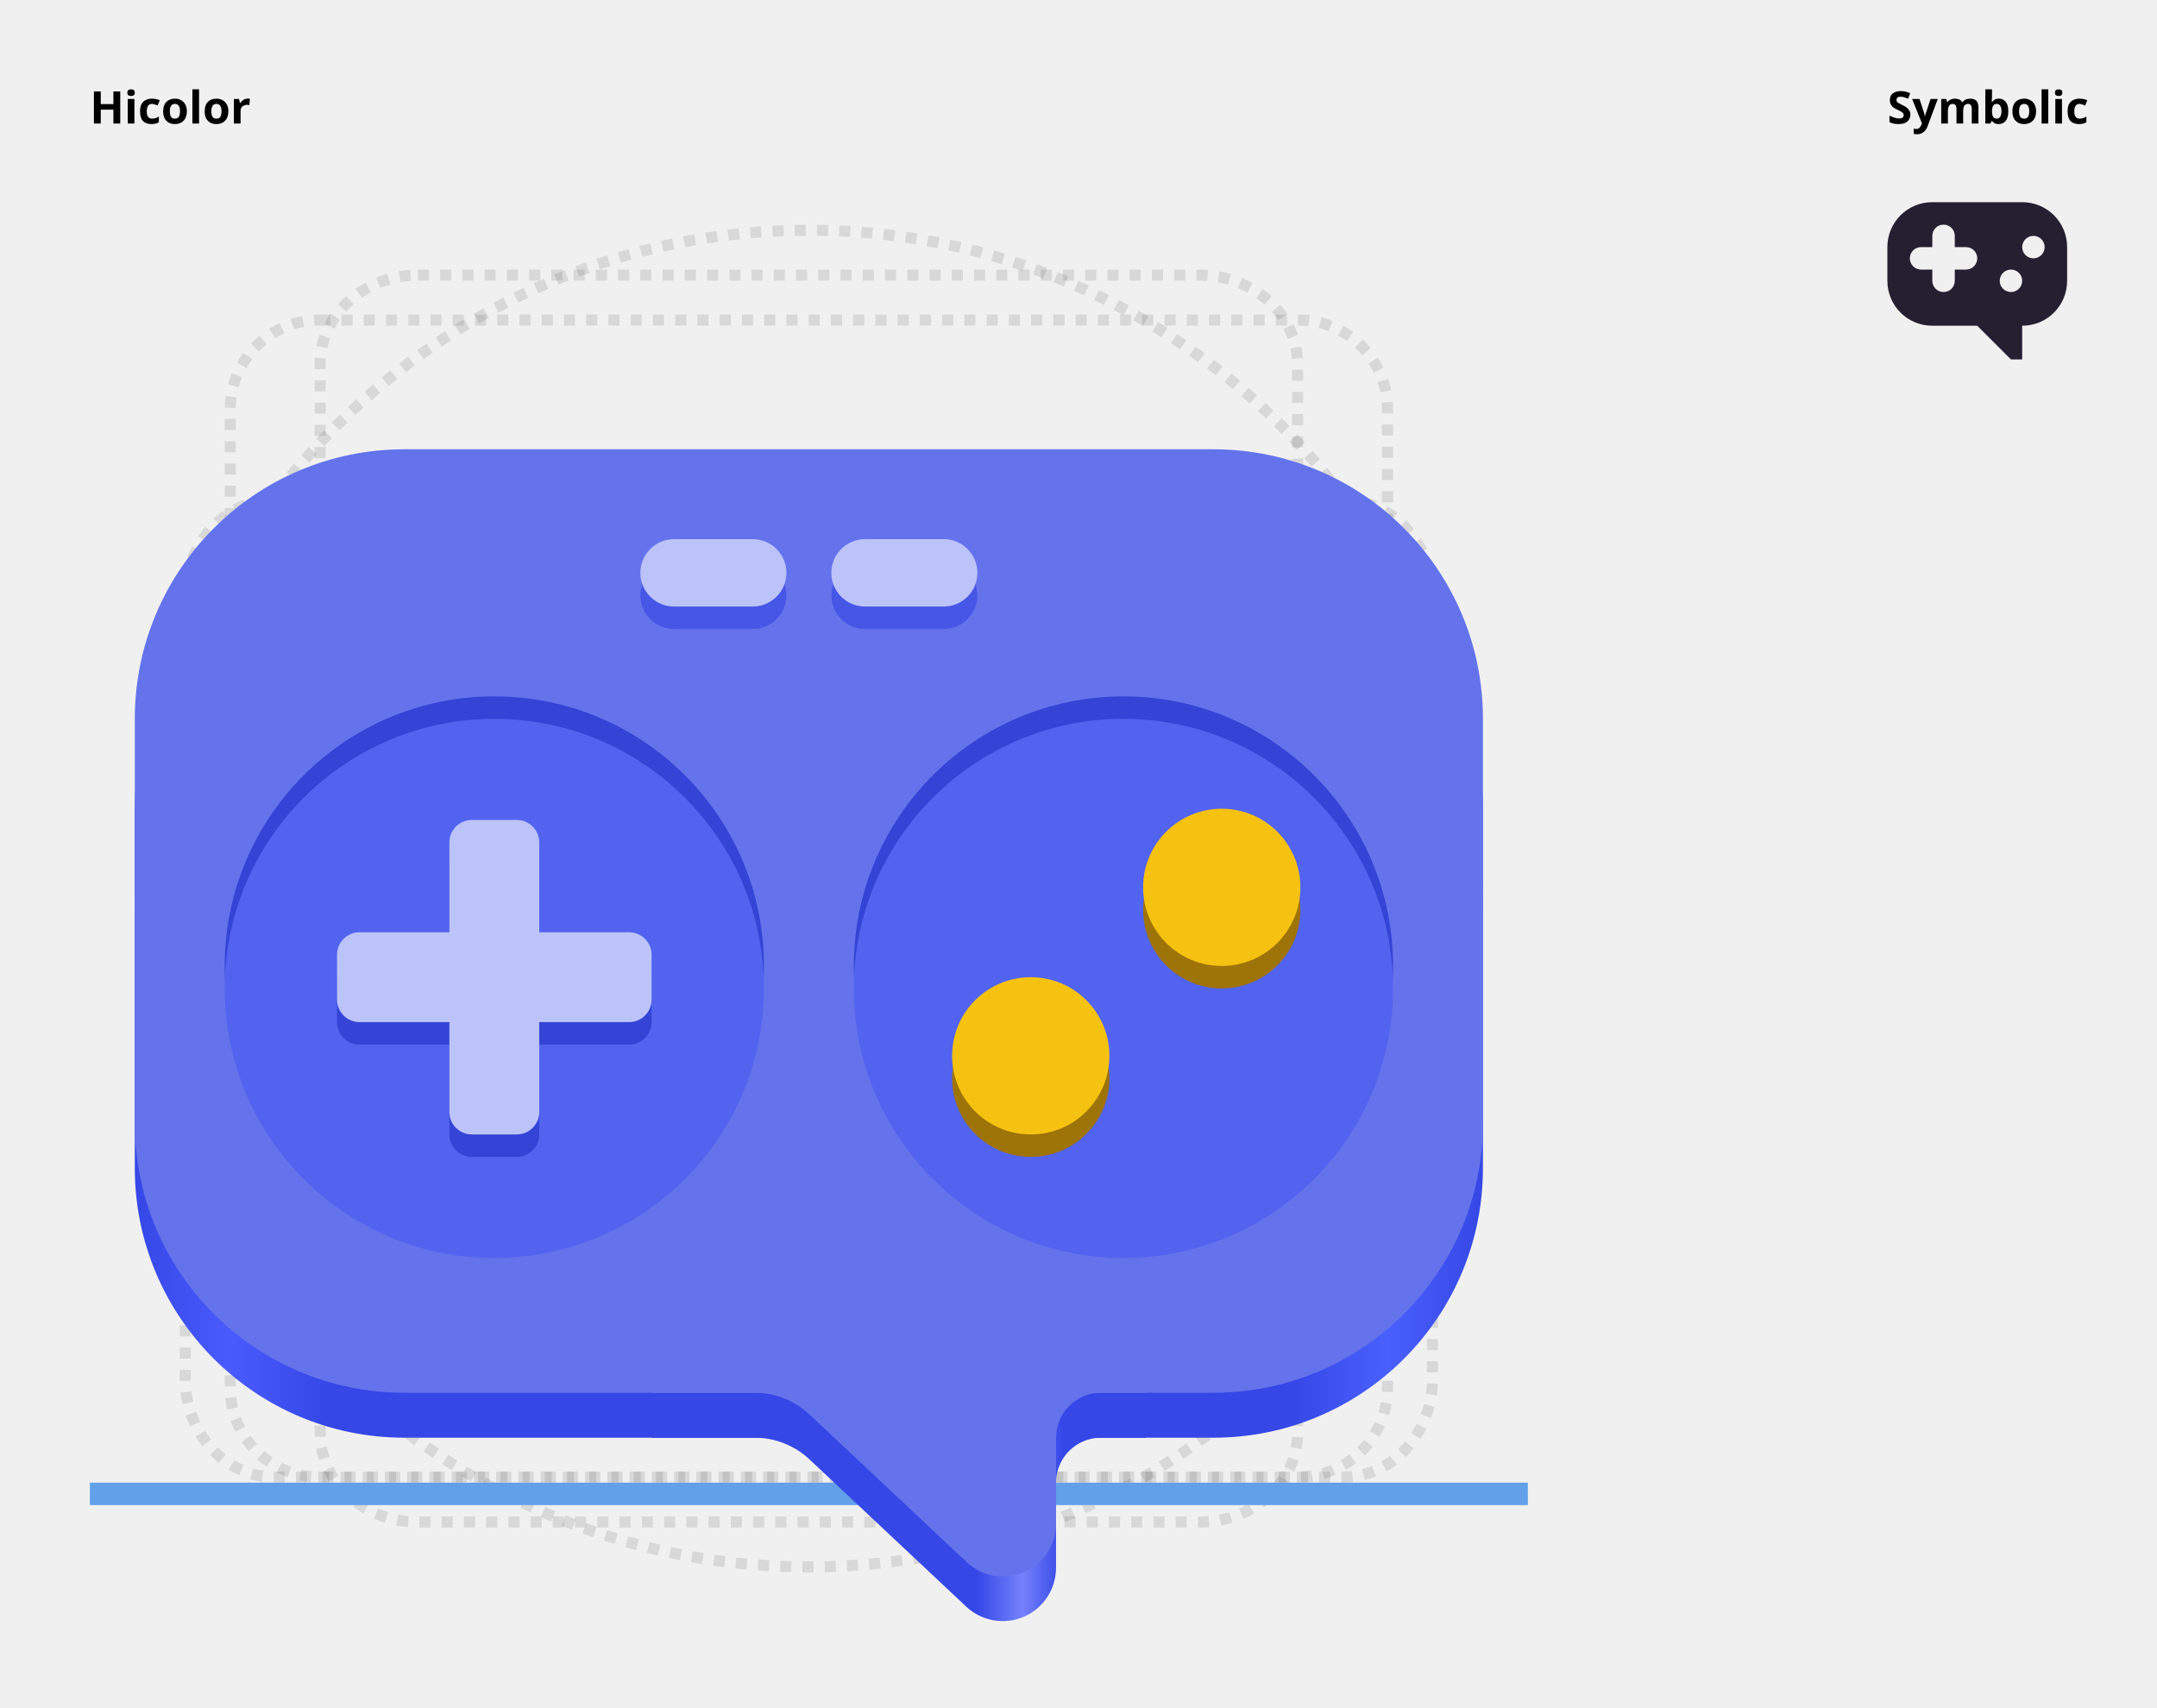
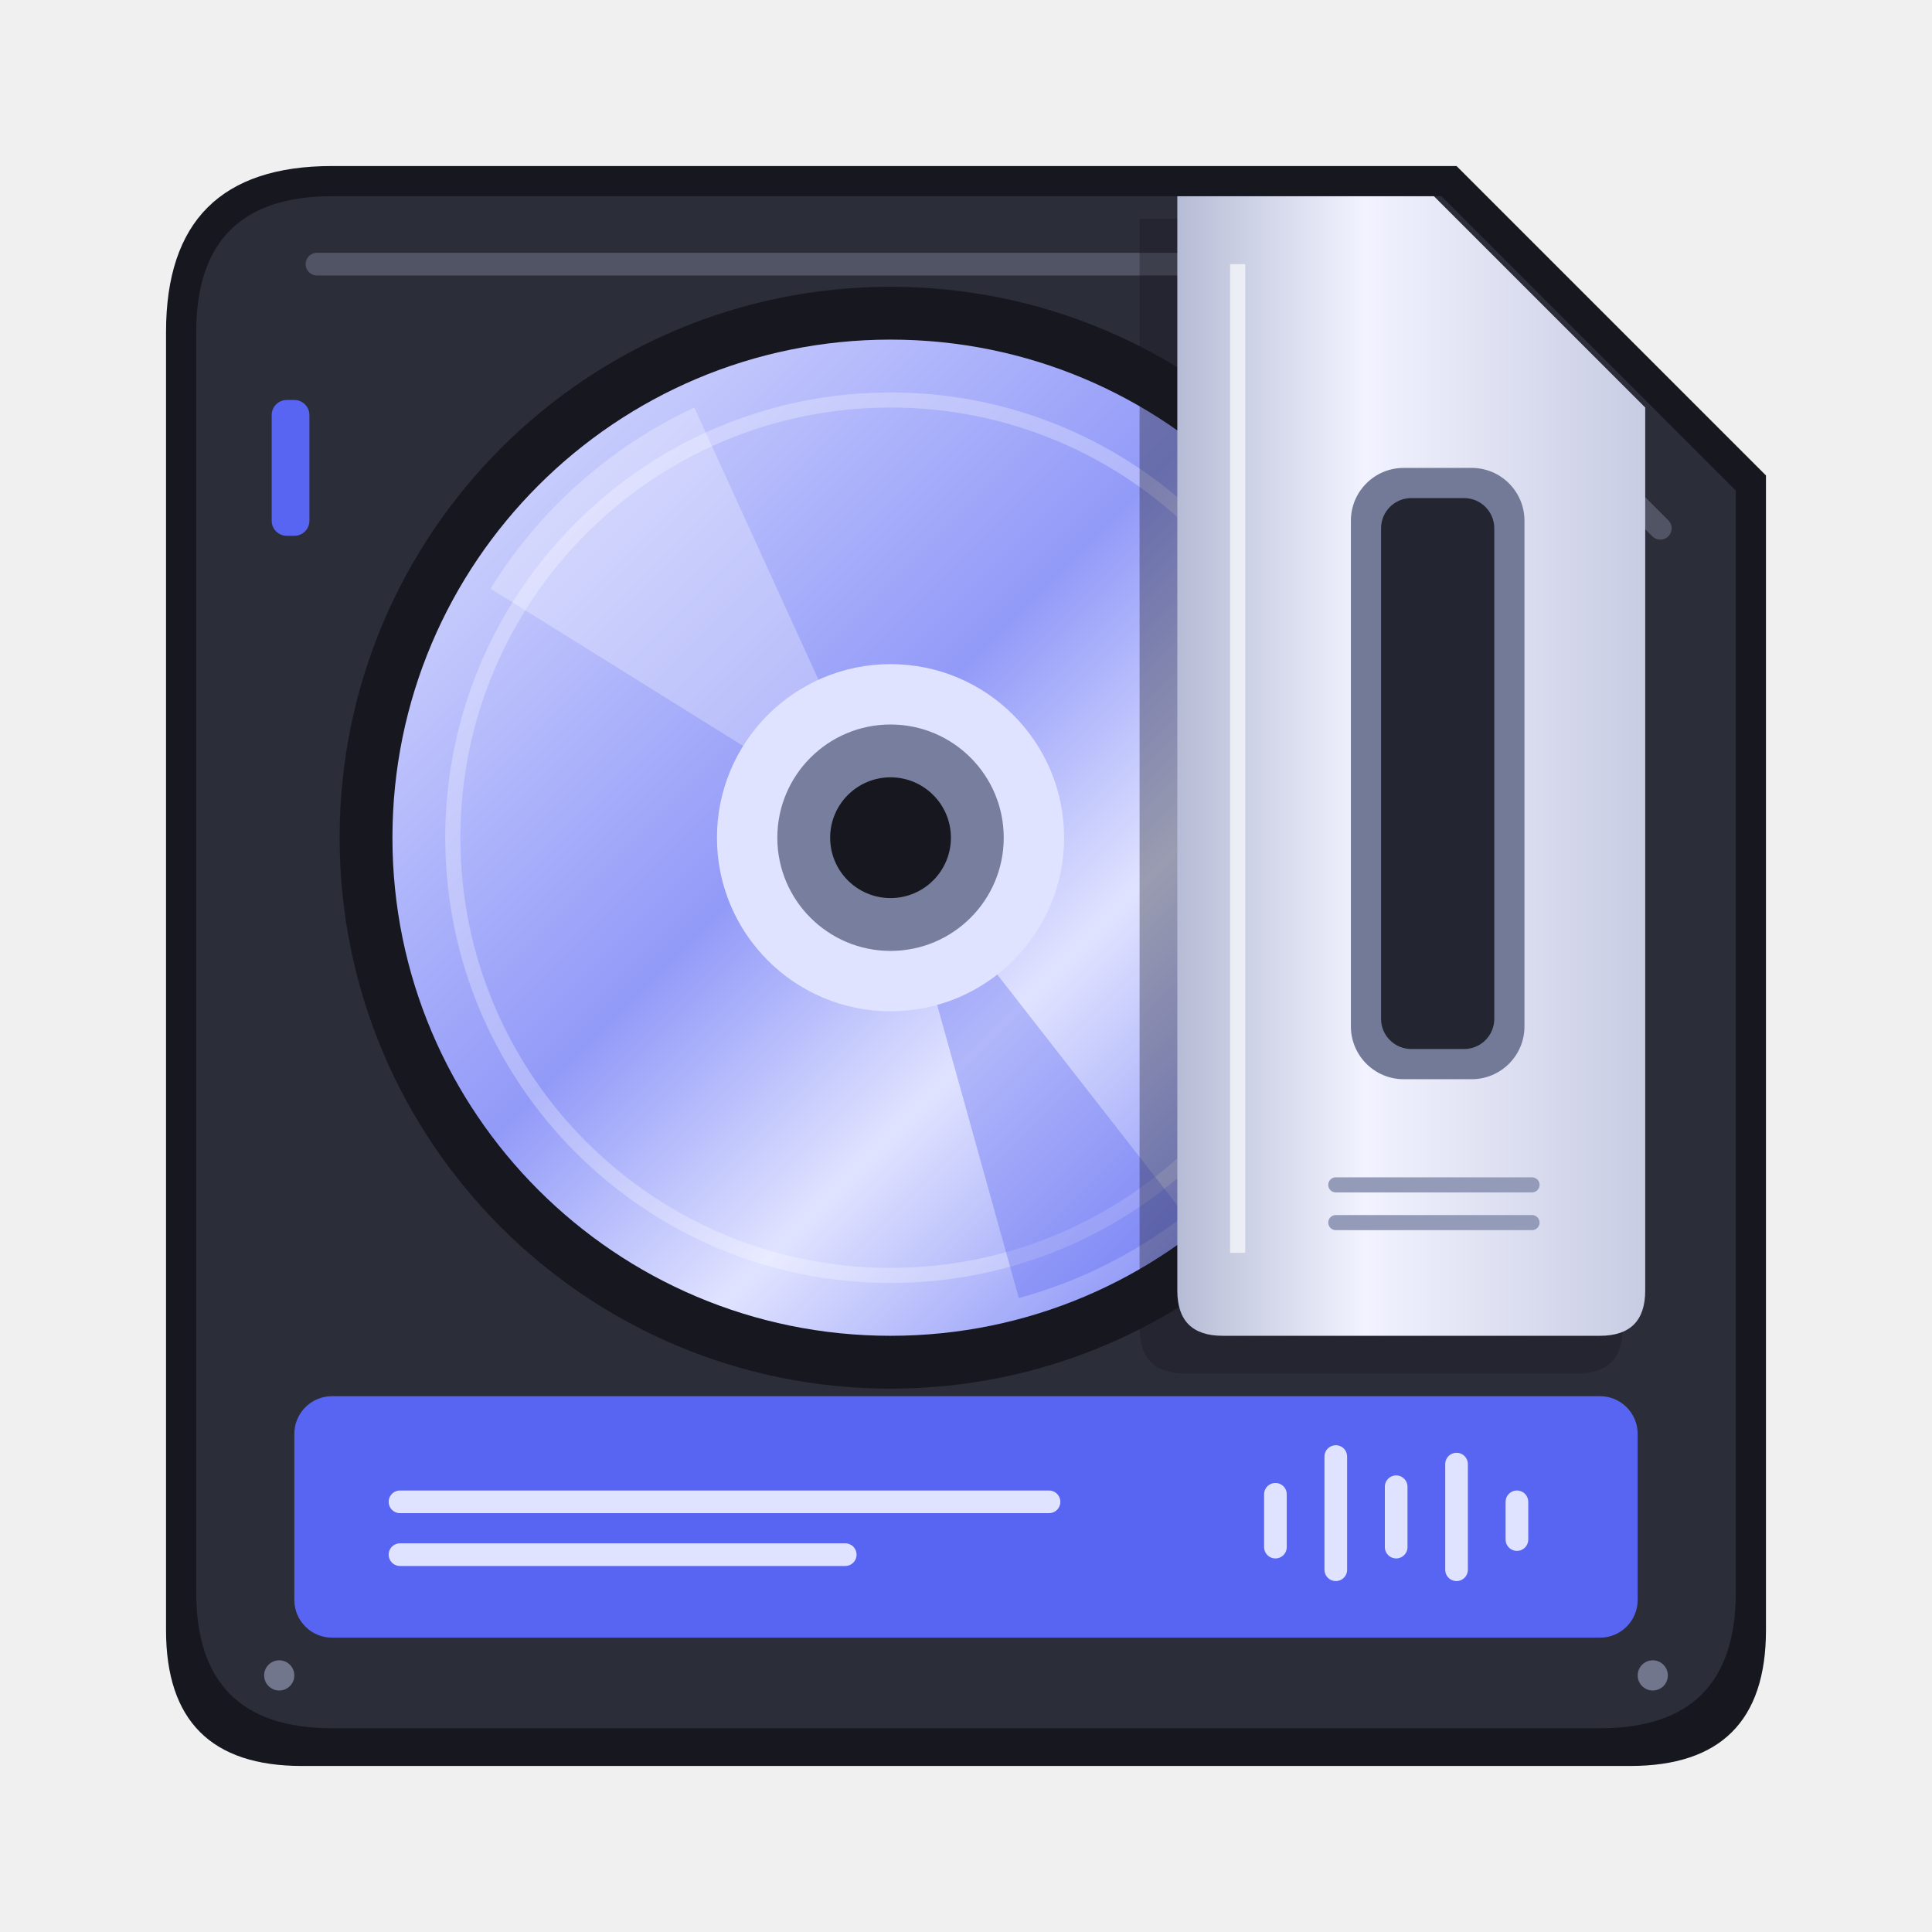
- <svg xmlns="http://www.w3.org/2000/svg" xmlns:xlink="http://www.w3.org/1999/xlink" width="192" height="152" id="svg11300" version="1.0" style="display:inline;enable-background:new" viewBox="0 0 192 152" xml:space="preserve">
-   <defs id="defs3">
-     <linearGradient id="linearGradient31">
-       <stop style="stop-color:#3547e6;stop-opacity:1;" offset="0" id="stop29" />
-       <stop style="stop-color:#7582fd;stop-opacity:1;" offset="0.469" id="stop30" />
-       <stop style="stop-color:#3547e6;stop-opacity:1;" offset="1" id="stop31" />
+ <svg xmlns="http://www.w3.org/2000/svg" width="256" height="256" viewBox="0 0 256 256" role="img" aria-labelledby="title desc">
+   <defs>
+     <linearGradient id="disc" x1="0" y1="0" x2="1" y2="1">
+       <stop stop-color="#E0E3FF" />
+       <stop offset=".45" stop-color="#929AF8" />
+       <stop offset=".65" stop-color="#E0E3FF" />
+       <stop offset="1" stop-color="#5865F2" />
    </linearGradient>
-     <linearGradient id="linearGradient29">
-       <stop style="stop-color:#3547e6;stop-opacity:1;" offset="0" id="stop23" />
-       <stop style="stop-color:#4960fd;stop-opacity:1;" offset="0.071" id="stop24" />
-       <stop style="stop-color:#3547e6;stop-opacity:1;" offset="0.143" id="stop25" />
-       <stop style="stop-color:#3547e6;stop-opacity:1;" offset="0.857" id="stop26" />
-       <stop style="stop-color:#495bfd;stop-opacity:1;" offset="0.929" id="stop27" />
-       <stop style="stop-color:#3547e6;stop-opacity:1;" offset="1" id="stop28" />
+     <linearGradient id="metal" x1="0" y1="0" x2="1" y2="0">
+       <stop stop-color="#B6BCD5" />
+       <stop offset=".4" stop-color="#F2F3FF" />
+       <stop offset="1" stop-color="#C8CCE3" />
    </linearGradient>
-     <linearGradient xlink:href="#linearGradient29" id="linearGradient1" gradientUnits="userSpaceOnUse" gradientTransform="matrix(1.153846,0,0,0.9523785,55.76923,27.52449)" x1="8" y1="244" x2="112" y2="244" />
-     <linearGradient xlink:href="#linearGradient31" id="linearGradient2" gradientUnits="userSpaceOnUse" x1="31.463" y1="285.997" x2="39" y2="285.997" />
-     <linearGradient xlink:href="#linearGradient29" id="linearGradient32" gradientUnits="userSpaceOnUse" gradientTransform="matrix(1.153846,0,0,0.9523785,-133.2308,13.52449)" x1="8" y1="244" x2="112" y2="244" />
-     <linearGradient xlink:href="#linearGradient31" id="linearGradient33" gradientUnits="userSpaceOnUse" x1="31.463" y1="285.997" x2="39" y2="285.997" />
-     <linearGradient xlink:href="#linearGradient29" id="linearGradient80" gradientUnits="userSpaceOnUse" gradientTransform="matrix(1.153846,0,0,0.9523785,-133.2308,13.52449)" x1="8" y1="244" x2="112" y2="244" />
-     <linearGradient xlink:href="#linearGradient31" id="linearGradient81" gradientUnits="userSpaceOnUse" x1="31.463" y1="285.997" x2="39" y2="285.997" />
-     <linearGradient xlink:href="#linearGradient29" id="linearGradient58" gradientUnits="userSpaceOnUse" gradientTransform="matrix(1.153846,0,0,0.9523785,-133.2308,13.52449)" x1="8" y1="244" x2="112" y2="244" />
-     <linearGradient xlink:href="#linearGradient31" id="linearGradient59" gradientUnits="userSpaceOnUse" x1="31.463" y1="285.997" x2="39" y2="285.997" />
  </defs>
-   <g id="layer1" style="display:inline" transform="translate(8,-156)">
-     <g id="layer4" style="display:inline">
-       <rect y="172" x="9.2651362e-08" height="128" width="128" id="hicolor" style="display:inline;overflow:visible;visibility:visible;fill:#f0f0f0;fill-opacity:0;fill-rule:nonzero;stroke:none;stroke-width:0.5;marker:none;enable-background:accumulate" />
-       <rect style="display:inline;overflow:visible;visibility:visible;fill:#f0f0f0;fill-opacity:0;fill-rule:nonzero;stroke:none;stroke-width:0.5;marker:none;enable-background:accumulate" id="symbolic" width="16" height="16" x="160" y="172" />
-     </g>
-     <g id="layer2" style="display:inline">
-       <g style="display:inline;fill:#000000;enable-background:new" transform="matrix(7.991171,0,0,8.003641,-167.7909,-4846.078)" id="g12027" />
-       <rect style="display:inline;overflow:visible;visibility:visible;fill:#f0f0f0;fill-opacity:1;fill-rule:nonzero;stroke:none;stroke-width:0.5;marker:none;enable-background:accumulate" id="128" width="128" height="128" x="9.2651362e-08" y="172" />
-       <g id="g883" style="fill:none;fill-opacity:0.251;stroke:#a579b3;stroke-opacity:1" transform="translate(-24,24)" />
-       <g id="g900" style="fill:none;fill-opacity:0.251;stroke:#a579b3;stroke-opacity:1" transform="translate(-24,24)" />
-       <rect y="172" x="160" height="16" width="16" id="16" style="display:inline;overflow:visible;visibility:visible;fill:#f0f0f0;fill-opacity:1;fill-rule:nonzero;stroke:none;stroke-width:0.5;marker:none;enable-background:accumulate" />
-       <text xml:space="preserve" style="font-style:normal;font-variant:normal;font-weight:bold;font-stretch:normal;font-size:4px;line-height:125%;font-family:Cantarell;-inkscape-font-specification:'Cantarell, Bold';text-align:start;writing-mode:lr-tb;text-anchor:start;display:inline;fill:#000000;fill-opacity:1;stroke:none;stroke-width:0.333;enable-background:new" x="0" y="167" id="text863">
-         <tspan style="font-size:4px;stroke-width:0.333" id="tspan861" x="0" y="167">Hicolor</tspan>
-       </text>
-       <text id="text867" y="167" x="160" style="font-style:normal;font-variant:normal;font-weight:bold;font-stretch:normal;font-size:4px;line-height:125%;font-family:Cantarell;-inkscape-font-specification:'Cantarell, Bold';text-align:start;writing-mode:lr-tb;text-anchor:start;display:inline;fill:#000000;fill-opacity:1;stroke:none;stroke-width:0.333;enable-background:new" xml:space="preserve">
-         <tspan y="167" x="160" id="tspan865" style="font-size:4px;stroke-width:0.333">Symbolic</tspan>
-       </text>
-     </g>
-     <g id="layer9" style="display:inline">
-       <path id="rect28104" style="display:inline;opacity:1;fill:#241f31;fill-opacity:1;stroke-width:0.25;enable-background:new" d="M 164 174 C 161.784 174 160 175.784 160 178 L 160 181 C 160 183.216 161.784 185 164 185 L 172 185 C 174.216 185 176 183.216 176 181 L 176 178 C 176 175.784 174.216 174 172 174 L 164 174 z M 165 176 C 165.554 176 166 176.446 166 177 L 166 178 L 167 178 C 167.554 178 168 178.446 168 179 C 168 179.554 167.554 180 167 180 L 166 180 L 166 181 C 166 181.554 165.554 182 165 182 C 164.446 182 164 181.554 164 181 L 164 180 L 163 180 C 162.446 180 162 179.554 162 179 C 162 178.446 162.446 178 163 178 L 164 178 L 164 177 C 164 176.446 164.446 176 165 176 z M 173 177 A 1 1 0 0 1 174 178 A 1 1 0 0 1 173 179 A 1 1 0 0 1 172 178 A 1 1 0 0 1 173 177 z M 171 180 A 1 1 0 0 1 172 181 A 1 1 0 0 1 171 182 A 1 1 0 0 1 170 181 A 1 1 0 0 1 171 180 z " />
-       <path style="display:inline;fill:#241f31;fill-opacity:1;stroke:none;stroke-width:1px;stroke-linecap:butt;stroke-linejoin:miter;stroke-opacity:1;enable-background:new" d="m 172,184 v 4 h -1 l -4,-4 z" id="path28106" />
-     </g>
-     <g id="layer3" style="display:inline">
-       <circle cx="64" cy="236" r="59.504" id="circle2892" style="display:inline;opacity:0.1;vector-effect:none;fill:none;fill-opacity:1;stroke:#000000;stroke-width:0.99;stroke-linecap:butt;stroke-linejoin:miter;stroke-miterlimit:4;stroke-dasharray:0.99, 0.99;stroke-dashoffset:0;stroke-opacity:1;marker:none;marker-start:none;marker-mid:none;marker-end:none;paint-order:normal;enable-background:new" />
-       <rect ry="7.929" rx="8.701" y="180.495" x="20.495" height="111.01" width="87.01" id="rect2894" style="display:inline;opacity:0.1;vector-effect:none;fill:none;fill-opacity:1;stroke:#000000;stroke-width:0.99;stroke-linecap:butt;stroke-linejoin:miter;stroke-miterlimit:4;stroke-dasharray:0.99, 0.99;stroke-dashoffset:0;stroke-opacity:1;marker:none;marker-start:none;marker-mid:none;marker-end:none;paint-order:normal;enable-background:new" />
-       <rect ry="7.924" rx="7.924" y="184.495" x="12.495" height="103.01" width="103.01" id="rect2896" style="display:inline;opacity:0.1;vector-effect:none;fill:none;fill-opacity:1;stroke:#000000;stroke-width:0.99;stroke-linecap:butt;stroke-linejoin:miter;stroke-miterlimit:4;stroke-dasharray:0.99, 0.99;stroke-dashoffset:0;stroke-opacity:1;marker:none;marker-start:none;marker-mid:none;marker-end:none;paint-order:normal;enable-background:new" />
-       <rect ry="8.701" rx="7.929" y="200.495" x="8.495" height="87.01" width="111.01" id="rect2898" style="display:inline;opacity:0.1;vector-effect:none;fill:none;fill-opacity:1;stroke:#000000;stroke-width:0.99;stroke-linecap:butt;stroke-linejoin:miter;stroke-miterlimit:4;stroke-dasharray:0.99, 0.99;stroke-dashoffset:0;stroke-opacity:1;marker:none;marker-start:none;marker-mid:none;marker-end:none;paint-order:normal;enable-background:new" />
-       <path id="path2900" d="M 2.6203015e-5,289 H 128" style="display:inline;fill:none;stroke:#62a0ea;stroke-width:2;stroke-linecap:butt;stroke-linejoin:miter;stroke-miterlimit:4;stroke-dasharray:none;stroke-opacity:1;enable-background:new" />
-     </g>
-     <g id="g30" transform="translate(0,6)" style="fill:#77767b" />
-     <g id="g58">
-       <rect style="display:inline;fill:url(#linearGradient58);fill-opacity:1;stroke:none;stroke-width:0.25;stroke-linecap:butt;stroke-linejoin:miter;stroke-miterlimit:4;stroke-dasharray:none;stroke-dashoffset:0;stroke-opacity:1;marker:none;marker-start:none;marker-mid:none;marker-end:none;paint-order:normal;enable-background:new" id="rect25" width="120" height="80" x="-124" y="204" rx="24" ry="24" transform="scale(-1,1)" />
-       <path id="path25" style="display:inline;fill:url(#linearGradient59);fill-opacity:1;fill-rule:evenodd;stroke:none;stroke-width:1px;stroke-linecap:butt;stroke-linejoin:miter;stroke-opacity:1;enable-background:new" d="m 24,272 v 12 h 4 A 4,4 45 0 1 32,288 v 7.584 a 4.744,4.744 23.392 0 0 7.992,3.457 L 53.942,285.934 A 7.13,7.13 158.392 0 1 58.824,284 H 68 v -12 z" transform="matrix(-1,0,0,1,118,0)" />
-       <path id="path26" style="display:inline;fill:#6473ec;fill-opacity:1;fill-rule:evenodd;stroke:none;stroke-width:1px;stroke-linecap:butt;stroke-linejoin:miter;stroke-opacity:1;enable-background:new" d="m 24,278 v 2 h 4 A 4,4 45 0 1 32,284 v 7.641 a 4.719,4.719 23.392 0 0 7.95,3.439 L 53.942,281.934 A 7.13,7.13 158.392 0 1 58.824,280 H 68 v -2 z" transform="matrix(-1,0,0,1,118,0)" />
-       <rect rx="24" y="196" x="-124" height="84" width="120" id="rect26" style="display:inline;vector-effect:none;fill:#6473ec;fill-opacity:1;stroke:none;stroke-width:2;stroke-linecap:butt;stroke-linejoin:round;stroke-miterlimit:4;stroke-dasharray:none;stroke-dashoffset:0;stroke-opacity:1;enable-background:new" ry="24" transform="scale(-1,1)" />
-       <circle style="display:inline;fill:#3344d6;fill-opacity:1;stroke:none;stroke-width:1;stroke-linejoin:round;enable-background:new" id="circle29" cx="36" cy="242" r="24" />
-       <circle style="display:inline;fill:#5263ef;fill-opacity:1;stroke:none;stroke-width:1;stroke-linejoin:round;enable-background:new" id="circle30" cx="36" cy="244" r="24" />
-       <circle style="display:inline;fill:#3344d6;fill-opacity:1;stroke:none;stroke-width:1;stroke-linejoin:round;enable-background:new" id="circle31" cx="92" cy="242" r="24" />
-       <circle style="display:inline;fill:#5263ef;fill-opacity:1;stroke:none;stroke-width:1;stroke-linejoin:round;enable-background:new" id="circle32" cx="92" cy="244" r="24" />
-       <g id="g46" transform="translate(0,-2)" style="display:inline;enable-background:new">
-         <rect y="208" x="49" height="6" width="13" id="rect35" style="display:inline;vector-effect:none;fill:#4657e7;fill-opacity:1;stroke:none;stroke-width:2;stroke-linecap:butt;stroke-linejoin:round;stroke-miterlimit:4;stroke-dasharray:none;stroke-dashoffset:0;stroke-opacity:1;enable-background:new" rx="3" ry="3" />
-         <rect y="206" x="49" height="6" width="13" id="rect36" style="display:inline;vector-effect:none;fill:#bcc3f8;fill-opacity:1;stroke:none;stroke-width:2;stroke-linecap:butt;stroke-linejoin:round;stroke-miterlimit:4;stroke-dasharray:none;stroke-dashoffset:0;stroke-opacity:1;enable-background:new" rx="3" ry="3" />
-         <rect y="208" x="66" height="6" width="13" id="rect37" style="display:inline;vector-effect:none;fill:#4657e7;fill-opacity:1;stroke:none;stroke-width:2;stroke-linecap:butt;stroke-linejoin:round;stroke-miterlimit:4;stroke-dasharray:none;stroke-dashoffset:0;stroke-opacity:1;enable-background:new" rx="3" ry="3" />
-         <rect y="206" x="66" height="6" width="13" id="rect46" style="display:inline;vector-effect:none;fill:#bcc3f8;fill-opacity:1;stroke:none;stroke-width:2;stroke-linecap:butt;stroke-linejoin:round;stroke-miterlimit:4;stroke-dasharray:none;stroke-dashoffset:0;stroke-opacity:1;enable-background:new" rx="3" ry="3" />
-       </g>
-       <g id="g52" transform="translate(0,3)">
-         <g id="g51" style="display:inline;enable-background:new">
-           <g id="g48" transform="translate(0,2)" style="fill:#77767b;fill-opacity:1">
-             <rect y="236" x="22" height="8" width="28" id="rect47" style="display:inline;vector-effect:none;fill:#3344d6;fill-opacity:1;stroke:none;stroke-width:2;stroke-linecap:butt;stroke-linejoin:round;stroke-miterlimit:4;stroke-dasharray:none;stroke-dashoffset:0;stroke-opacity:1;enable-background:new" rx="2" ry="2" />
-             <rect y="-40" x="226" height="8" width="28" id="rect48" style="display:inline;vector-effect:none;fill:#3344d6;fill-opacity:1;stroke:none;stroke-width:2;stroke-linecap:butt;stroke-linejoin:round;stroke-miterlimit:4;stroke-dasharray:none;stroke-dashoffset:0;stroke-opacity:1;enable-background:new" rx="2" ry="2" transform="rotate(90)" />
-           </g>
-           <g id="g50">
-             <rect y="236" x="22" height="8" width="28" id="rect49" style="display:inline;vector-effect:none;fill:#bcc3f8;fill-opacity:1;stroke:none;stroke-width:2;stroke-linecap:butt;stroke-linejoin:round;stroke-miterlimit:4;stroke-dasharray:none;stroke-dashoffset:0;stroke-opacity:1;enable-background:new" rx="2" ry="2" />
-             <rect y="-40" x="226" height="8" width="28" id="rect50" style="display:inline;vector-effect:none;fill:#bcc3f8;fill-opacity:1;stroke:none;stroke-width:2;stroke-linecap:butt;stroke-linejoin:round;stroke-miterlimit:4;stroke-dasharray:none;stroke-dashoffset:0;stroke-opacity:1;enable-background:new" rx="2" ry="2" transform="rotate(90)" />
-           </g>
-         </g>
-       </g>
-       <g id="g55" transform="translate(530,2)">
-         <circle style="display:inline;fill:#9e7308;fill-opacity:1;stroke-width:1;stroke-linejoin:round;enable-background:new" id="circle52" cx="-446.25" cy="250" r="7" />
-         <circle style="display:inline;fill:#f5c211;fill-opacity:1;stroke-width:1;stroke-linejoin:round;enable-background:new" id="circle53" cx="-446.25" cy="248" r="7" />
-         <circle style="display:inline;fill:#9e7308;fill-opacity:1;stroke-width:1;stroke-linejoin:round;enable-background:new" id="circle54" cx="-429.25" cy="235" r="7" />
-         <circle style="display:inline;fill:#f5c211;fill-opacity:1;stroke-width:1;stroke-linejoin:round;enable-background:new" id="circle55" cx="-429.25" cy="233" r="7" />
-       </g>
-     </g>
-     <g id="g227" transform="translate(30)">
-       <rect style="display:inline;opacity:1;fill:#241f31;fill-opacity:1;stroke-width:0.25;enable-background:new" id="rect224" width="16" height="11" x="200" y="174" rx="4" ry="4" />
-       <path style="display:inline;fill:#241f31;fill-opacity:1;stroke:none;stroke-width:1px;stroke-linecap:butt;stroke-linejoin:miter;stroke-opacity:1;enable-background:new" d="m 212,184 v 4 h -1 l -4,-4 z" id="path224" />
-       <rect y="178" x="202" height="2" width="6" id="rect225" style="display:inline;vector-effect:none;fill:#ffffff;fill-opacity:1;stroke:none;stroke-width:2;stroke-linecap:butt;stroke-linejoin:round;stroke-miterlimit:4;stroke-dasharray:none;stroke-dashoffset:0;stroke-opacity:1;enable-background:new" rx="1" ry="1" />
-       <rect y="-206" x="176" height="2" width="6" id="rect226" style="display:inline;vector-effect:none;fill:#ffffff;fill-opacity:1;stroke:none;stroke-width:2;stroke-linecap:butt;stroke-linejoin:round;stroke-miterlimit:4;stroke-dasharray:none;stroke-dashoffset:0;stroke-opacity:1;enable-background:new" transform="rotate(90)" rx="1" ry="1" />
-       <circle style="opacity:1;fill:#ffffff;fill-opacity:1;stroke:none;stroke-width:1;stroke-linejoin:round" id="circle226" cx="213" cy="179" r="1" />
-       <circle style="opacity:1;fill:#ffffff;fill-opacity:1;stroke:none;stroke-width:1;stroke-linejoin:round" id="circle227" cx="210" cy="181" r="1" />
-     </g>
-     <g id="g230" transform="translate(50)">
-       <rect style="display:inline;opacity:1;fill:#241f31;fill-opacity:1;stroke-width:0.25;enable-background:new" id="rect227" width="16" height="11" x="160" y="174" rx="4" ry="4" />
-       <path style="display:inline;fill:#241f31;fill-opacity:1;stroke:none;stroke-width:1px;stroke-linecap:butt;stroke-linejoin:miter;stroke-opacity:1;enable-background:new" d="m 172,184 v 4 h -1 l -4,-4 z" id="path227" />
-       <rect y="178" x="162" height="2" width="6" id="rect228" style="display:inline;vector-effect:none;fill:#ffffff;fill-opacity:1;stroke:none;stroke-width:2;stroke-linecap:butt;stroke-linejoin:round;stroke-miterlimit:4;stroke-dasharray:none;stroke-dashoffset:0;stroke-opacity:1;enable-background:new" rx="1" ry="1" />
-       <rect y="-166" x="176" height="2" width="6" id="rect229" style="display:inline;vector-effect:none;fill:#ffffff;fill-opacity:1;stroke:none;stroke-width:2;stroke-linecap:butt;stroke-linejoin:round;stroke-miterlimit:4;stroke-dasharray:none;stroke-dashoffset:0;stroke-opacity:1;enable-background:new" transform="rotate(90)" rx="1" ry="1" />
-       <circle style="opacity:1;fill:#ffffff;fill-opacity:1;stroke:none;stroke-width:1;stroke-linejoin:round" id="circle229" cx="173" cy="178" r="1" />
-       <circle style="opacity:1;fill:#ffffff;fill-opacity:1;stroke:none;stroke-width:1;stroke-linejoin:round" id="circle230" cx="171" cy="181" r="1" />
-     </g>
-     <g id="g2" transform="translate(-211,-14)">
-       <rect style="display:inline;fill:url(#linearGradient1);fill-opacity:1;stroke:none;stroke-width:0.25;stroke-linecap:butt;stroke-linejoin:miter;stroke-miterlimit:4;stroke-dasharray:none;stroke-dashoffset:0;stroke-opacity:1;marker:none;marker-start:none;marker-mid:none;marker-end:none;paint-order:normal;enable-background:new" id="rect1586-7" width="120" height="80" x="65" y="218" rx="24" ry="24" transform="scale(-1,1)" />
-       <path id="path4021-0" style="display:inline;fill:url(#linearGradient2);fill-opacity:1;fill-rule:evenodd;stroke:none;stroke-width:1px;stroke-linecap:butt;stroke-linejoin:miter;stroke-opacity:1;enable-background:new" d="m 24,272 v 12 h 4 A 4,4 45 0 1 32,288 v 7.584 a 4.744,4.744 23.392 0 0 7.992,3.457 L 53.942,285.934 A 7.13,7.13 158.392 0 1 58.824,284 H 68 v -12 z" transform="matrix(-1,0,0,1,-71,14)" />
-       <path id="path533-9" style="display:inline;fill:#6473ec;fill-opacity:1;fill-rule:evenodd;stroke:none;stroke-width:1px;stroke-linecap:butt;stroke-linejoin:miter;stroke-opacity:1;enable-background:new" d="m 24,278 v 2 h 4 A 4,4 45 0 1 32,284 v 7.641 a 4.719,4.719 23.392 0 0 7.95,3.439 L 53.942,281.934 A 7.13,7.13 158.392 0 1 58.824,280 H 68 v -2 z" transform="matrix(-1,0,0,1,-71,14)" />
-       <rect rx="24" y="210" x="65" height="84" width="120" id="rect17-3" style="display:inline;vector-effect:none;fill:#6473ec;fill-opacity:1;stroke:none;stroke-width:2;stroke-linecap:butt;stroke-linejoin:round;stroke-miterlimit:4;stroke-dasharray:none;stroke-dashoffset:0;stroke-opacity:1;enable-background:new" ry="24" transform="scale(-1,1)" />
-       <circle style="display:inline;fill:#3344d6;fill-opacity:1;stroke:none;stroke-width:1;stroke-linejoin:round;enable-background:new" id="circle81-6" cx="-153" cy="253" r="24" />
-       <circle style="display:inline;fill:#5263ef;fill-opacity:1;stroke:none;stroke-width:1;stroke-linejoin:round;enable-background:new" id="path52-0" cx="-153" cy="255" r="24" />
-       <circle style="display:inline;fill:#3344d6;fill-opacity:1;stroke:none;stroke-width:1;stroke-linejoin:round;enable-background:new" id="circle172-6" cx="-97" cy="253" r="24" />
-       <circle style="display:inline;fill:#5263ef;fill-opacity:1;stroke:none;stroke-width:1;stroke-linejoin:round;enable-background:new" id="circle173-2" cx="-97" cy="255" r="24" />
-       <g id="g81-6" style="display:inline;enable-background:new" transform="translate(-189,14)">
-         <g id="g42-3-1" style="display:inline;enable-background:new">
-           <g id="g39-5-8" transform="translate(0,2)" style="fill:#77767b;fill-opacity:1">
-             <rect y="236" x="22" height="8" width="28" id="rect38-6-7" style="display:inline;vector-effect:none;fill:#77767b;fill-opacity:1;stroke:none;stroke-width:2;stroke-linecap:butt;stroke-linejoin:round;stroke-miterlimit:4;stroke-dasharray:none;stroke-dashoffset:0;stroke-opacity:1;enable-background:new" rx="2" ry="2" />
-             <rect y="-40" x="226" height="8" width="28" id="rect39-2-9" style="display:inline;vector-effect:none;fill:#77767b;fill-opacity:1;stroke:none;stroke-width:2;stroke-linecap:butt;stroke-linejoin:round;stroke-miterlimit:4;stroke-dasharray:none;stroke-dashoffset:0;stroke-opacity:1;enable-background:new" rx="2" ry="2" transform="rotate(90)" />
-           </g>
-           <g id="g41-9-2">
-             <rect y="236" x="22" height="8" width="28" id="rect40-1-0" style="display:inline;vector-effect:none;fill:#c0bfbc;fill-opacity:1;stroke:none;stroke-width:2;stroke-linecap:butt;stroke-linejoin:round;stroke-miterlimit:4;stroke-dasharray:none;stroke-dashoffset:0;stroke-opacity:1;enable-background:new" rx="2" ry="2" />
-             <rect y="-40" x="226" height="8" width="28" id="rect41-2-2" style="display:inline;vector-effect:none;fill:#c0bfbc;fill-opacity:1;stroke:none;stroke-width:2;stroke-linecap:butt;stroke-linejoin:round;stroke-miterlimit:4;stroke-dasharray:none;stroke-dashoffset:0;stroke-opacity:1;enable-background:new" rx="2" ry="2" transform="rotate(90)" />
-           </g>
-         </g>
-       </g>
-       <g id="g151-3" transform="translate(341,13)" style="display:inline;enable-background:new">
-         <circle style="display:inline;fill:#c68f09;fill-opacity:1;stroke-width:1;stroke-linejoin:round;enable-background:new" id="circle148-7" cx="-446.25" cy="250" r="7" />
-         <circle style="display:inline;fill:#f5c211;fill-opacity:1;stroke-width:1;stroke-linejoin:round;enable-background:new" id="circle149-5" cx="-446.25" cy="248" r="7" />
-         <circle style="display:inline;fill:#c68f09;fill-opacity:1;stroke-width:1;stroke-linejoin:round;enable-background:new" id="circle150-9" cx="-429.25" cy="235" r="7" />
-         <circle style="display:inline;fill:#f5c211;fill-opacity:1;stroke-width:1;stroke-linejoin:round;enable-background:new" id="circle151-2" cx="-429.25" cy="233" r="7" />
-       </g>
-     </g>
-     <g id="g31" transform="translate(-530)">
-       <rect style="display:inline;fill:url(#linearGradient32);fill-opacity:1;stroke:none;stroke-width:0.25;stroke-linecap:butt;stroke-linejoin:miter;stroke-miterlimit:4;stroke-dasharray:none;stroke-dashoffset:0;stroke-opacity:1;marker:none;marker-start:none;marker-mid:none;marker-end:none;paint-order:normal;enable-background:new" id="rect3" width="120" height="80" x="-124" y="204" rx="24" ry="24" transform="scale(-1,1)" />
-       <path id="path3" style="display:inline;fill:url(#linearGradient33);fill-opacity:1;fill-rule:evenodd;stroke:none;stroke-width:1px;stroke-linecap:butt;stroke-linejoin:miter;stroke-opacity:1;enable-background:new" d="m 24,272 v 12 h 4 A 4,4 45 0 1 32,288 v 7.584 a 4.744,4.744 23.392 0 0 7.992,3.457 L 53.942,285.934 A 7.13,7.13 158.392 0 1 58.824,284 H 68 v -12 z" transform="matrix(-1,0,0,1,118,0)" />
-       <path id="path4" style="display:inline;fill:#6473ec;fill-opacity:1;fill-rule:evenodd;stroke:none;stroke-width:1px;stroke-linecap:butt;stroke-linejoin:miter;stroke-opacity:1;enable-background:new" d="m 24,278 v 2 h 4 A 4,4 45 0 1 32,284 v 7.641 a 4.719,4.719 23.392 0 0 7.95,3.439 L 53.942,281.934 A 7.13,7.13 158.392 0 1 58.824,280 H 68 v -2 z" transform="matrix(-1,0,0,1,118,0)" />
-       <rect rx="24" y="196" x="-124" height="84" width="120" id="rect4" style="display:inline;vector-effect:none;fill:#6473ec;fill-opacity:1;stroke:none;stroke-width:2;stroke-linecap:butt;stroke-linejoin:round;stroke-miterlimit:4;stroke-dasharray:none;stroke-dashoffset:0;stroke-opacity:1;enable-background:new" ry="24" transform="scale(-1,1)" />
-       <circle style="display:inline;fill:#3344d6;fill-opacity:1;stroke:none;stroke-width:1;stroke-linejoin:round;enable-background:new" id="circle6" cx="36" cy="242" r="24" />
-       <circle style="display:inline;fill:#5263ef;fill-opacity:1;stroke:none;stroke-width:1;stroke-linejoin:round;enable-background:new" id="circle7" cx="36" cy="244" r="24" />
-       <circle style="display:inline;fill:#3344d6;fill-opacity:1;stroke:none;stroke-width:1;stroke-linejoin:round;enable-background:new" id="circle8" cx="92" cy="242" r="24" />
-       <circle style="display:inline;fill:#5263ef;fill-opacity:1;stroke:none;stroke-width:1;stroke-linejoin:round;enable-background:new" id="circle9" cx="92" cy="244" r="24" />
-       <g id="g16" transform="translate(0,-2)" style="display:inline;enable-background:new">
-         <rect y="208" x="49" height="6" width="13" id="rect13" style="display:inline;vector-effect:none;fill:#2ab576;fill-opacity:1;stroke:none;stroke-width:2;stroke-linecap:butt;stroke-linejoin:round;stroke-miterlimit:4;stroke-dasharray:none;stroke-dashoffset:0;stroke-opacity:1;enable-background:new" rx="3" ry="3" />
-         <rect y="206" x="49" height="6" width="13" id="rect14" style="display:inline;vector-effect:none;fill:#57e389;fill-opacity:1;stroke:none;stroke-width:2;stroke-linecap:butt;stroke-linejoin:round;stroke-miterlimit:4;stroke-dasharray:none;stroke-dashoffset:0;stroke-opacity:1;enable-background:new" rx="3" ry="3" />
-         <rect y="208" x="66" height="6" width="13" id="rect15" style="display:inline;vector-effect:none;fill:#c01c28;fill-opacity:1;stroke:none;stroke-width:2;stroke-linecap:butt;stroke-linejoin:round;stroke-miterlimit:4;stroke-dasharray:none;stroke-dashoffset:0;stroke-opacity:1;enable-background:new" rx="3" ry="3" />
-         <rect y="206" x="66" height="6" width="13" id="rect16" style="display:inline;vector-effect:none;fill:#ed333b;fill-opacity:1;stroke:none;stroke-width:2;stroke-linecap:butt;stroke-linejoin:round;stroke-miterlimit:4;stroke-dasharray:none;stroke-dashoffset:0;stroke-opacity:1;enable-background:new" rx="3" ry="3" />
-       </g>
-       <g id="g25" transform="translate(0,3)">
-         <g id="g23" style="display:inline;enable-background:new">
-           <g id="g19" transform="translate(0,2)" style="fill:#77767b;fill-opacity:1">
-             <rect y="236" x="22" height="8" width="28" id="rect18" style="display:inline;vector-effect:none;fill:#77767b;fill-opacity:1;stroke:none;stroke-width:2;stroke-linecap:butt;stroke-linejoin:round;stroke-miterlimit:4;stroke-dasharray:none;stroke-dashoffset:0;stroke-opacity:1;enable-background:new" rx="2" ry="2" />
-             <rect y="-40" x="226" height="8" width="28" id="rect19" style="display:inline;vector-effect:none;fill:#77767b;fill-opacity:1;stroke:none;stroke-width:2;stroke-linecap:butt;stroke-linejoin:round;stroke-miterlimit:4;stroke-dasharray:none;stroke-dashoffset:0;stroke-opacity:1;enable-background:new" rx="2" ry="2" transform="rotate(90)" />
-           </g>
-           <g id="g21">
-             <rect y="236" x="22" height="8" width="28" id="rect20" style="display:inline;vector-effect:none;fill:#c0bfbc;fill-opacity:1;stroke:none;stroke-width:2;stroke-linecap:butt;stroke-linejoin:round;stroke-miterlimit:4;stroke-dasharray:none;stroke-dashoffset:0;stroke-opacity:1;enable-background:new" rx="2" ry="2" />
-             <rect y="-40" x="226" height="8" width="28" id="rect21" style="display:inline;vector-effect:none;fill:#c0bfbc;fill-opacity:1;stroke:none;stroke-width:2;stroke-linecap:butt;stroke-linejoin:round;stroke-miterlimit:4;stroke-dasharray:none;stroke-dashoffset:0;stroke-opacity:1;enable-background:new" rx="2" ry="2" transform="rotate(90)" />
-           </g>
-         </g>
-       </g>
-       <g id="g28" transform="translate(530,2)">
-         <circle style="display:inline;fill:#c68f09;fill-opacity:1;stroke-width:1;stroke-linejoin:round;enable-background:new" id="circle25" cx="-446.25" cy="250" r="7" />
-         <circle style="display:inline;fill:#f5c211;fill-opacity:1;stroke-width:1;stroke-linejoin:round;enable-background:new" id="circle26" cx="-446.25" cy="248" r="7" />
-         <circle style="display:inline;fill:#c68f09;fill-opacity:1;stroke-width:1;stroke-linejoin:round;enable-background:new" id="circle27" cx="-429.25" cy="235" r="7" />
-         <circle style="display:inline;fill:#f5c211;fill-opacity:1;stroke-width:1;stroke-linejoin:round;enable-background:new" id="circle28" cx="-429.25" cy="233" r="7" />
-       </g>
-     </g>
-     <g id="g80" transform="translate(-270)">
-       <rect style="display:inline;fill:url(#linearGradient80);fill-opacity:1;stroke:none;stroke-width:0.25;stroke-linecap:butt;stroke-linejoin:miter;stroke-miterlimit:4;stroke-dasharray:none;stroke-dashoffset:0;stroke-opacity:1;marker:none;marker-start:none;marker-mid:none;marker-end:none;paint-order:normal;enable-background:new" id="rect61" width="120" height="80" x="-124" y="204" rx="24" ry="24" transform="scale(-1,1)" />
-       <path id="path61" style="display:inline;fill:url(#linearGradient81);fill-opacity:1;fill-rule:evenodd;stroke:none;stroke-width:1px;stroke-linecap:butt;stroke-linejoin:miter;stroke-opacity:1;enable-background:new" d="m 24,272 v 12 h 4 A 4,4 45 0 1 32,288 v 7.584 a 4.744,4.744 23.392 0 0 7.992,3.457 L 53.942,285.934 A 7.13,7.13 158.392 0 1 58.824,284 H 68 v -12 z" transform="matrix(-1,0,0,1,118,0)" />
-       <path id="path62" style="display:inline;fill:#6473ec;fill-opacity:1;fill-rule:evenodd;stroke:none;stroke-width:1px;stroke-linecap:butt;stroke-linejoin:miter;stroke-opacity:1;enable-background:new" d="m 24,278 v 2 h 4 A 4,4 45 0 1 32,284 v 7.641 a 4.719,4.719 23.392 0 0 7.95,3.439 L 53.942,281.934 A 7.13,7.13 158.392 0 1 58.824,280 H 68 v -2 z" transform="matrix(-1,0,0,1,118,0)" />
-       <rect rx="24" y="196" x="-124" height="84" width="120" id="rect62" style="display:inline;vector-effect:none;fill:#6473ec;fill-opacity:1;stroke:none;stroke-width:2;stroke-linecap:butt;stroke-linejoin:round;stroke-miterlimit:4;stroke-dasharray:none;stroke-dashoffset:0;stroke-opacity:1;enable-background:new" ry="24" transform="scale(-1,1)" />
-       <circle style="display:inline;fill:#3344d6;fill-opacity:1;stroke:none;stroke-width:1;stroke-linejoin:round;enable-background:new" id="circle62" cx="36" cy="242" r="24" />
-       <circle style="display:inline;fill:#5263ef;fill-opacity:1;stroke:none;stroke-width:1;stroke-linejoin:round;enable-background:new" id="circle63" cx="36" cy="244" r="24" />
-       <circle style="display:inline;fill:#3344d6;fill-opacity:1;stroke:none;stroke-width:1;stroke-linejoin:round;enable-background:new" id="circle64" cx="92" cy="242" r="24" />
-       <circle style="display:inline;fill:#5263ef;fill-opacity:1;stroke:none;stroke-width:1;stroke-linejoin:round;enable-background:new" id="circle65" cx="92" cy="244" r="24" />
-       <g id="g68" transform="translate(0,-2)" style="display:inline;enable-background:new">
-         <rect y="208" x="49" height="6" width="13" id="rect65" style="display:inline;vector-effect:none;fill:#9a9996;fill-opacity:1;stroke:none;stroke-width:2;stroke-linecap:butt;stroke-linejoin:round;stroke-miterlimit:4;stroke-dasharray:none;stroke-dashoffset:0;stroke-opacity:1;enable-background:new" rx="3" ry="3" />
-         <rect y="206" x="49" height="6" width="13" id="rect66" style="display:inline;vector-effect:none;fill:#c0bfbc;fill-opacity:1;stroke:none;stroke-width:2;stroke-linecap:butt;stroke-linejoin:round;stroke-miterlimit:4;stroke-dasharray:none;stroke-dashoffset:0;stroke-opacity:1;enable-background:new" rx="3" ry="3" />
-         <rect y="208" x="66" height="6" width="13" id="rect67" style="display:inline;vector-effect:none;fill:#9a9996;fill-opacity:1;stroke:none;stroke-width:2;stroke-linecap:butt;stroke-linejoin:round;stroke-miterlimit:4;stroke-dasharray:none;stroke-dashoffset:0;stroke-opacity:1;enable-background:new" rx="3" ry="3" />
-         <rect y="206" x="66" height="6" width="13" id="rect68" style="display:inline;vector-effect:none;fill:#c0bfbc;fill-opacity:1;stroke:none;stroke-width:2;stroke-linecap:butt;stroke-linejoin:round;stroke-miterlimit:4;stroke-dasharray:none;stroke-dashoffset:0;stroke-opacity:1;enable-background:new" rx="3" ry="3" />
-       </g>
-       <g id="g74" transform="translate(0,3)">
-         <g id="g73" style="display:inline;enable-background:new">
-           <g id="g70" transform="translate(0,2)" style="fill:#77767b;fill-opacity:1">
-             <rect y="236" x="22" height="8" width="28" id="rect69" style="display:inline;vector-effect:none;fill:#9a9996;fill-opacity:1;stroke:none;stroke-width:2;stroke-linecap:butt;stroke-linejoin:round;stroke-miterlimit:4;stroke-dasharray:none;stroke-dashoffset:0;stroke-opacity:1;enable-background:new" rx="2" ry="2" />
-             <rect y="-40" x="226" height="8" width="28" id="rect70" style="display:inline;vector-effect:none;fill:#9a9996;fill-opacity:1;stroke:none;stroke-width:2;stroke-linecap:butt;stroke-linejoin:round;stroke-miterlimit:4;stroke-dasharray:none;stroke-dashoffset:0;stroke-opacity:1;enable-background:new" rx="2" ry="2" transform="rotate(90)" />
-           </g>
-           <g id="g72">
-             <rect y="236" x="22" height="8" width="28" id="rect71" style="display:inline;vector-effect:none;fill:#c0bfbc;fill-opacity:1;stroke:none;stroke-width:2;stroke-linecap:butt;stroke-linejoin:round;stroke-miterlimit:4;stroke-dasharray:none;stroke-dashoffset:0;stroke-opacity:1;enable-background:new" rx="2" ry="2" />
-             <rect y="-40" x="226" height="8" width="28" id="rect72" style="display:inline;vector-effect:none;fill:#c0bfbc;fill-opacity:1;stroke:none;stroke-width:2;stroke-linecap:butt;stroke-linejoin:round;stroke-miterlimit:4;stroke-dasharray:none;stroke-dashoffset:0;stroke-opacity:1;enable-background:new" rx="2" ry="2" transform="rotate(90)" />
-           </g>
-         </g>
-       </g>
-       <g id="g77" transform="translate(530,2)">
-         <circle style="display:inline;fill:#c68f09;fill-opacity:1;stroke-width:1;stroke-linejoin:round;enable-background:new" id="circle74" cx="-446.25" cy="250" r="7" />
-         <circle style="display:inline;fill:#f5c211;fill-opacity:1;stroke-width:1;stroke-linejoin:round;enable-background:new" id="circle75" cx="-446.25" cy="248" r="7" />
-         <circle style="display:inline;fill:#c68f09;fill-opacity:1;stroke-width:1;stroke-linejoin:round;enable-background:new" id="circle76" cx="-429.25" cy="235" r="7" />
-         <circle style="display:inline;fill:#f5c211;fill-opacity:1;stroke-width:1;stroke-linejoin:round;enable-background:new" id="circle77" cx="-429.25" cy="233" r="7" />
-       </g>
-     </g>
-   </g>
+   <path d="M44 22H193L234 63V216Q234 234 216 234H40Q22 234 22 216V44Q22 22 44 22Z" fill="#17181F" />
+   <path d="M44 26H191L230 65V211Q230 229 212 229H44Q26 229 26 211V44Q26 26 44 26Z" fill="#2B2D39" />
+   <path d="M42 35H185L220 70" fill="none" stroke="#515465" stroke-width="3" stroke-linecap="round" />
+   <circle cx="118" cy="111" r="73" fill="#17181F" />
+   <circle cx="118" cy="111" r="66" fill="url(#disc)" />
+   <circle cx="118" cy="111" r="58" fill="none" stroke="#FFFFFF" stroke-opacity=".28" stroke-width="2" />
+   <path d="M118 111 65 78A63 63 0 0 1 92 54Z" fill="#FFFFFF" opacity=".28" />
+   <path d="M118 111 157 161A63 63 0 0 1 135 172Z" fill="#5865F2" opacity=".35" />
+   <circle cx="118" cy="111" r="23" fill="#E0E3FF" />
+   <circle cx="118" cy="111" r="15" fill="#777E9E" />
+   <circle cx="118" cy="111" r="8" fill="#17181F" />
+   <path d="M154 26H190L218 54V173Q218 179 212 179H160Q154 179 154 173Z" fill="#17181F" opacity=".35" transform="translate(-3 3)" />
+   <path d="M156 26H190L218 54V171Q218 177 212 177H162Q156 177 156 171Z" fill="url(#metal)" />
+   <path d="M164 35V166" stroke="#FFFFFF" stroke-opacity=".65" stroke-width="2" />
+   <rect x="179" y="62" width="23" height="81" rx="7" fill="#737A97" />
+   <rect x="183" y="66" width="15" height="73" rx="4" fill="#232530" />
+   <path d="M177 157H203M177 162H203" stroke="#949BB8" stroke-width="2" stroke-linecap="round" />
+   <rect x="39" y="185" width="178" height="32" rx="5" fill="#5865F2" />
+   <path d="M53 199H139M53 206H112" stroke="#E0E3FF" stroke-width="3" stroke-linecap="round" />
+   <path d="M169 205V198M177 208V193M185 205V197M193 208V194M201 204V199" stroke="#E0E3FF" stroke-width="3" stroke-linecap="round" />
+   <rect x="36" y="53" width="5" height="18" rx="2" fill="#5865F2" />
+   <circle cx="37" cy="222" r="2" fill="#71768C" />
+   <circle cx="219" cy="222" r="2" fill="#71768C" />
</svg>
